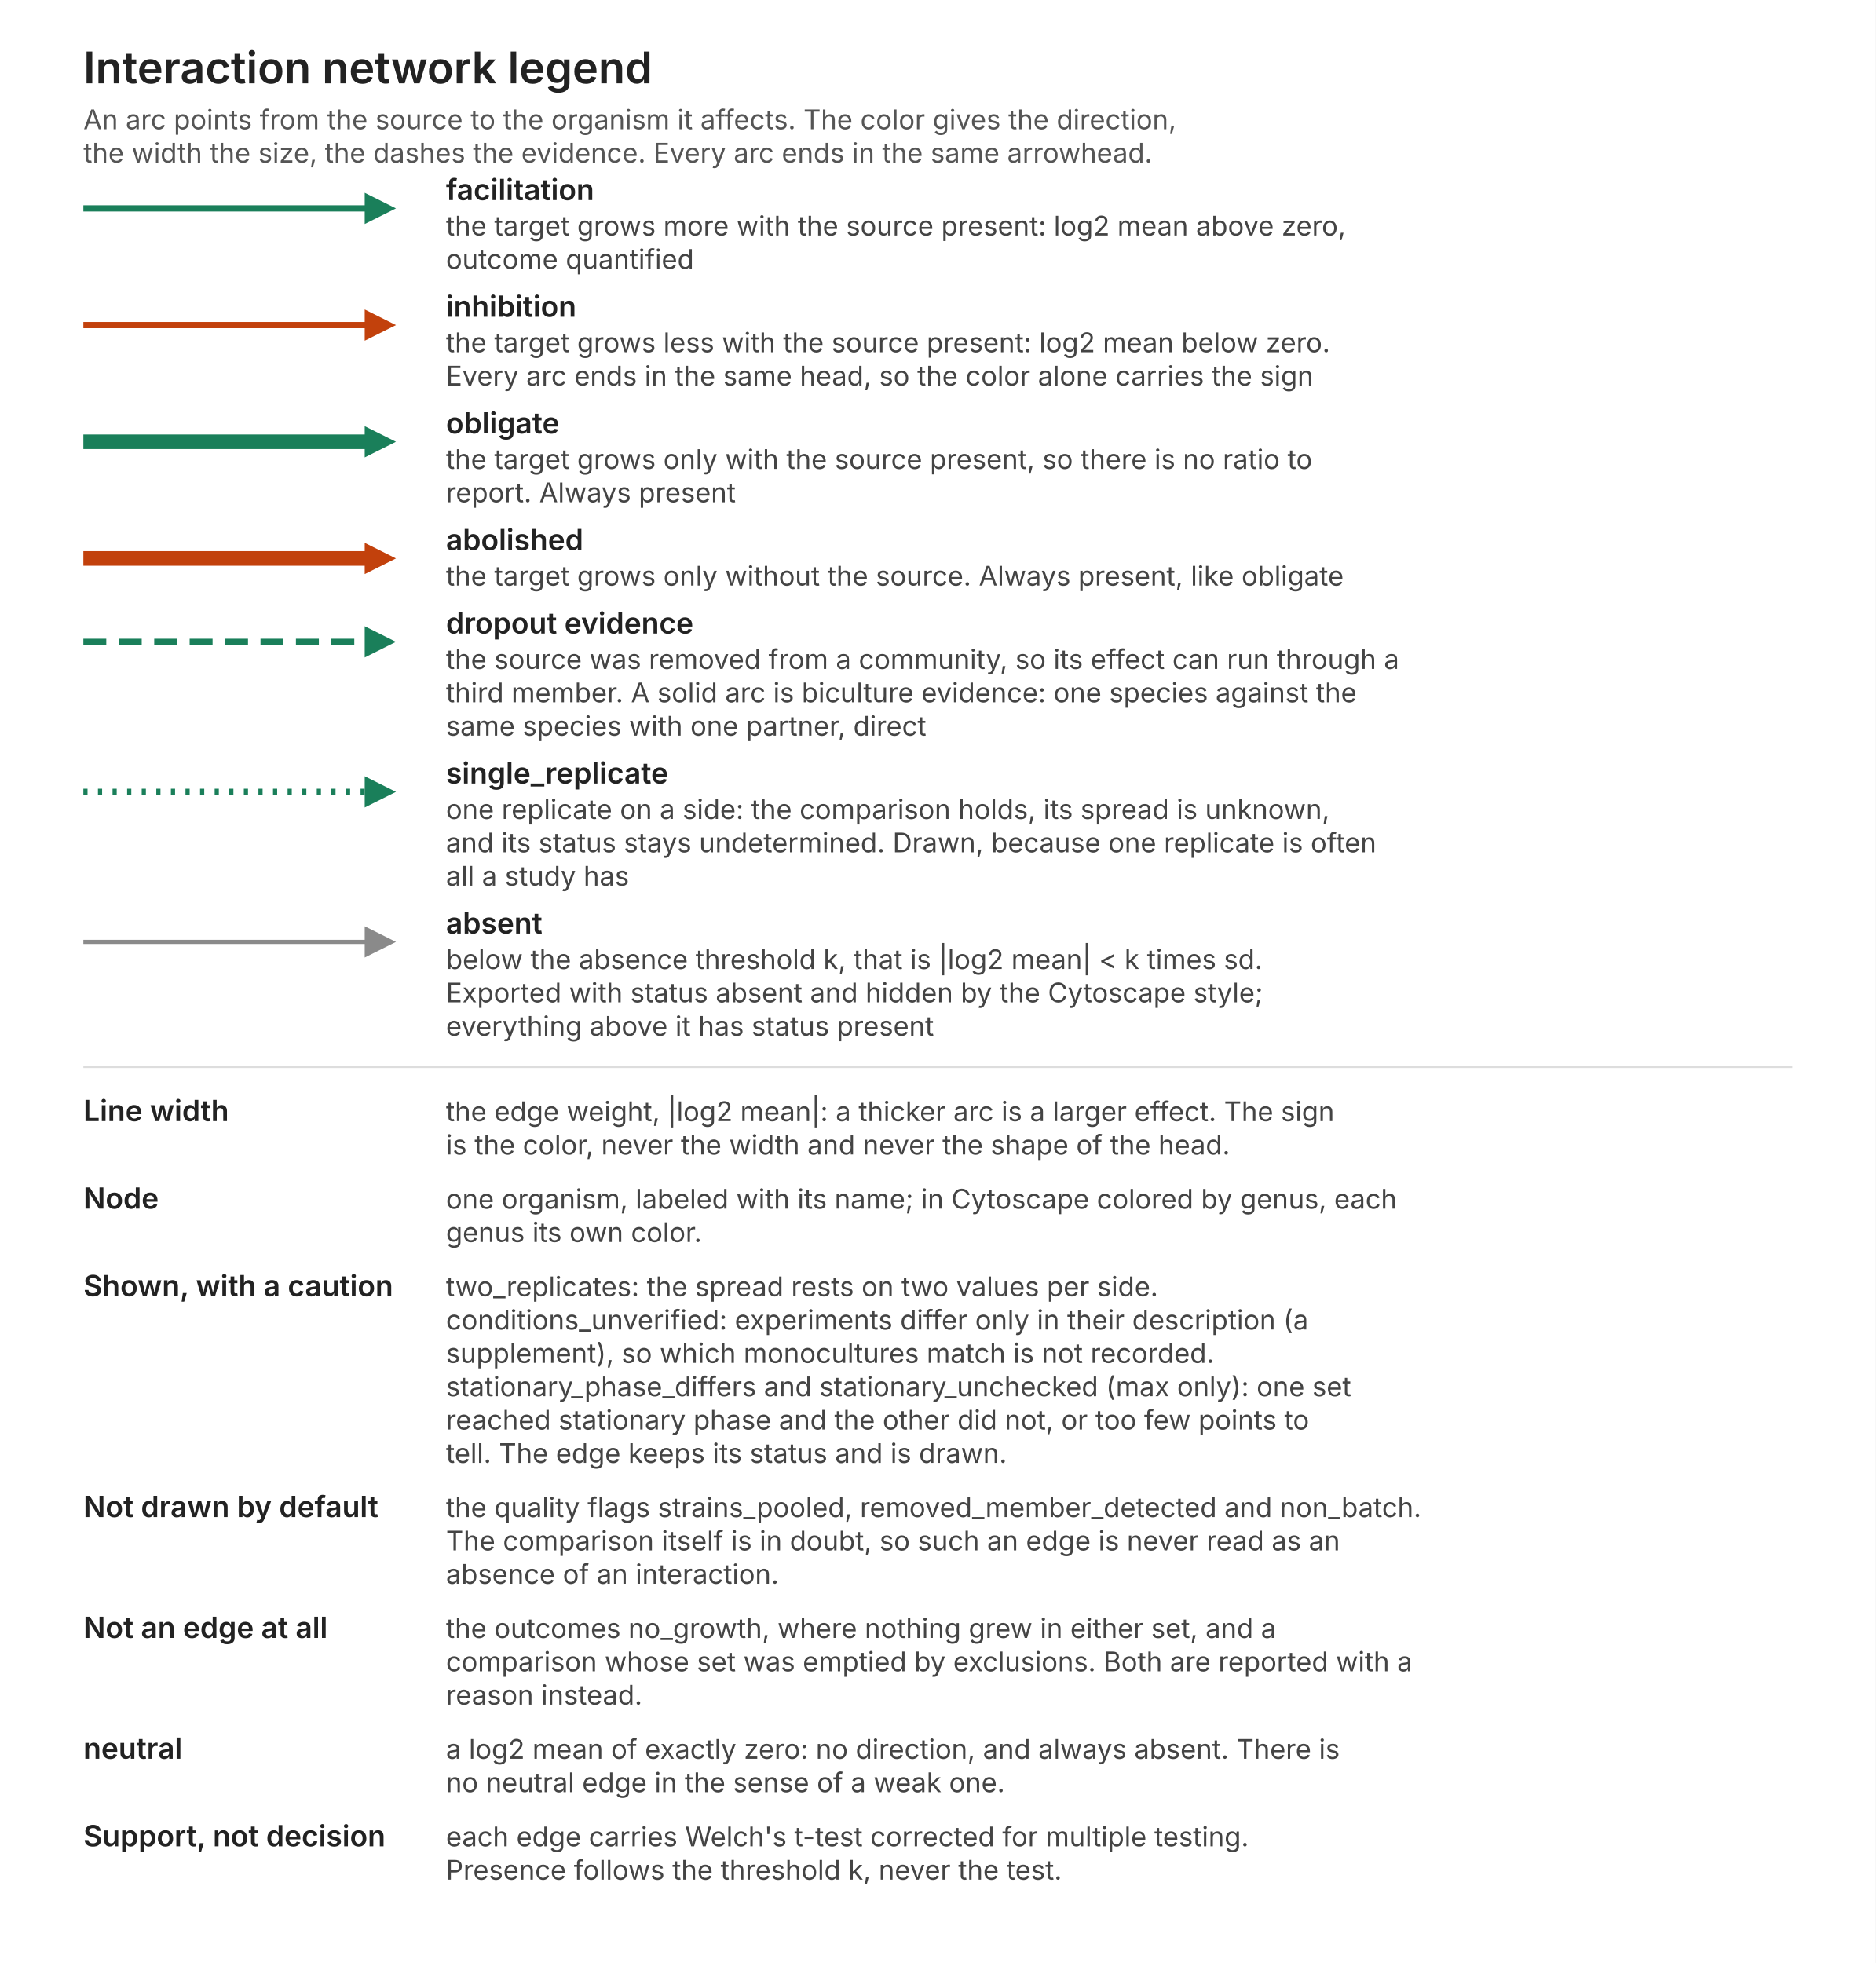
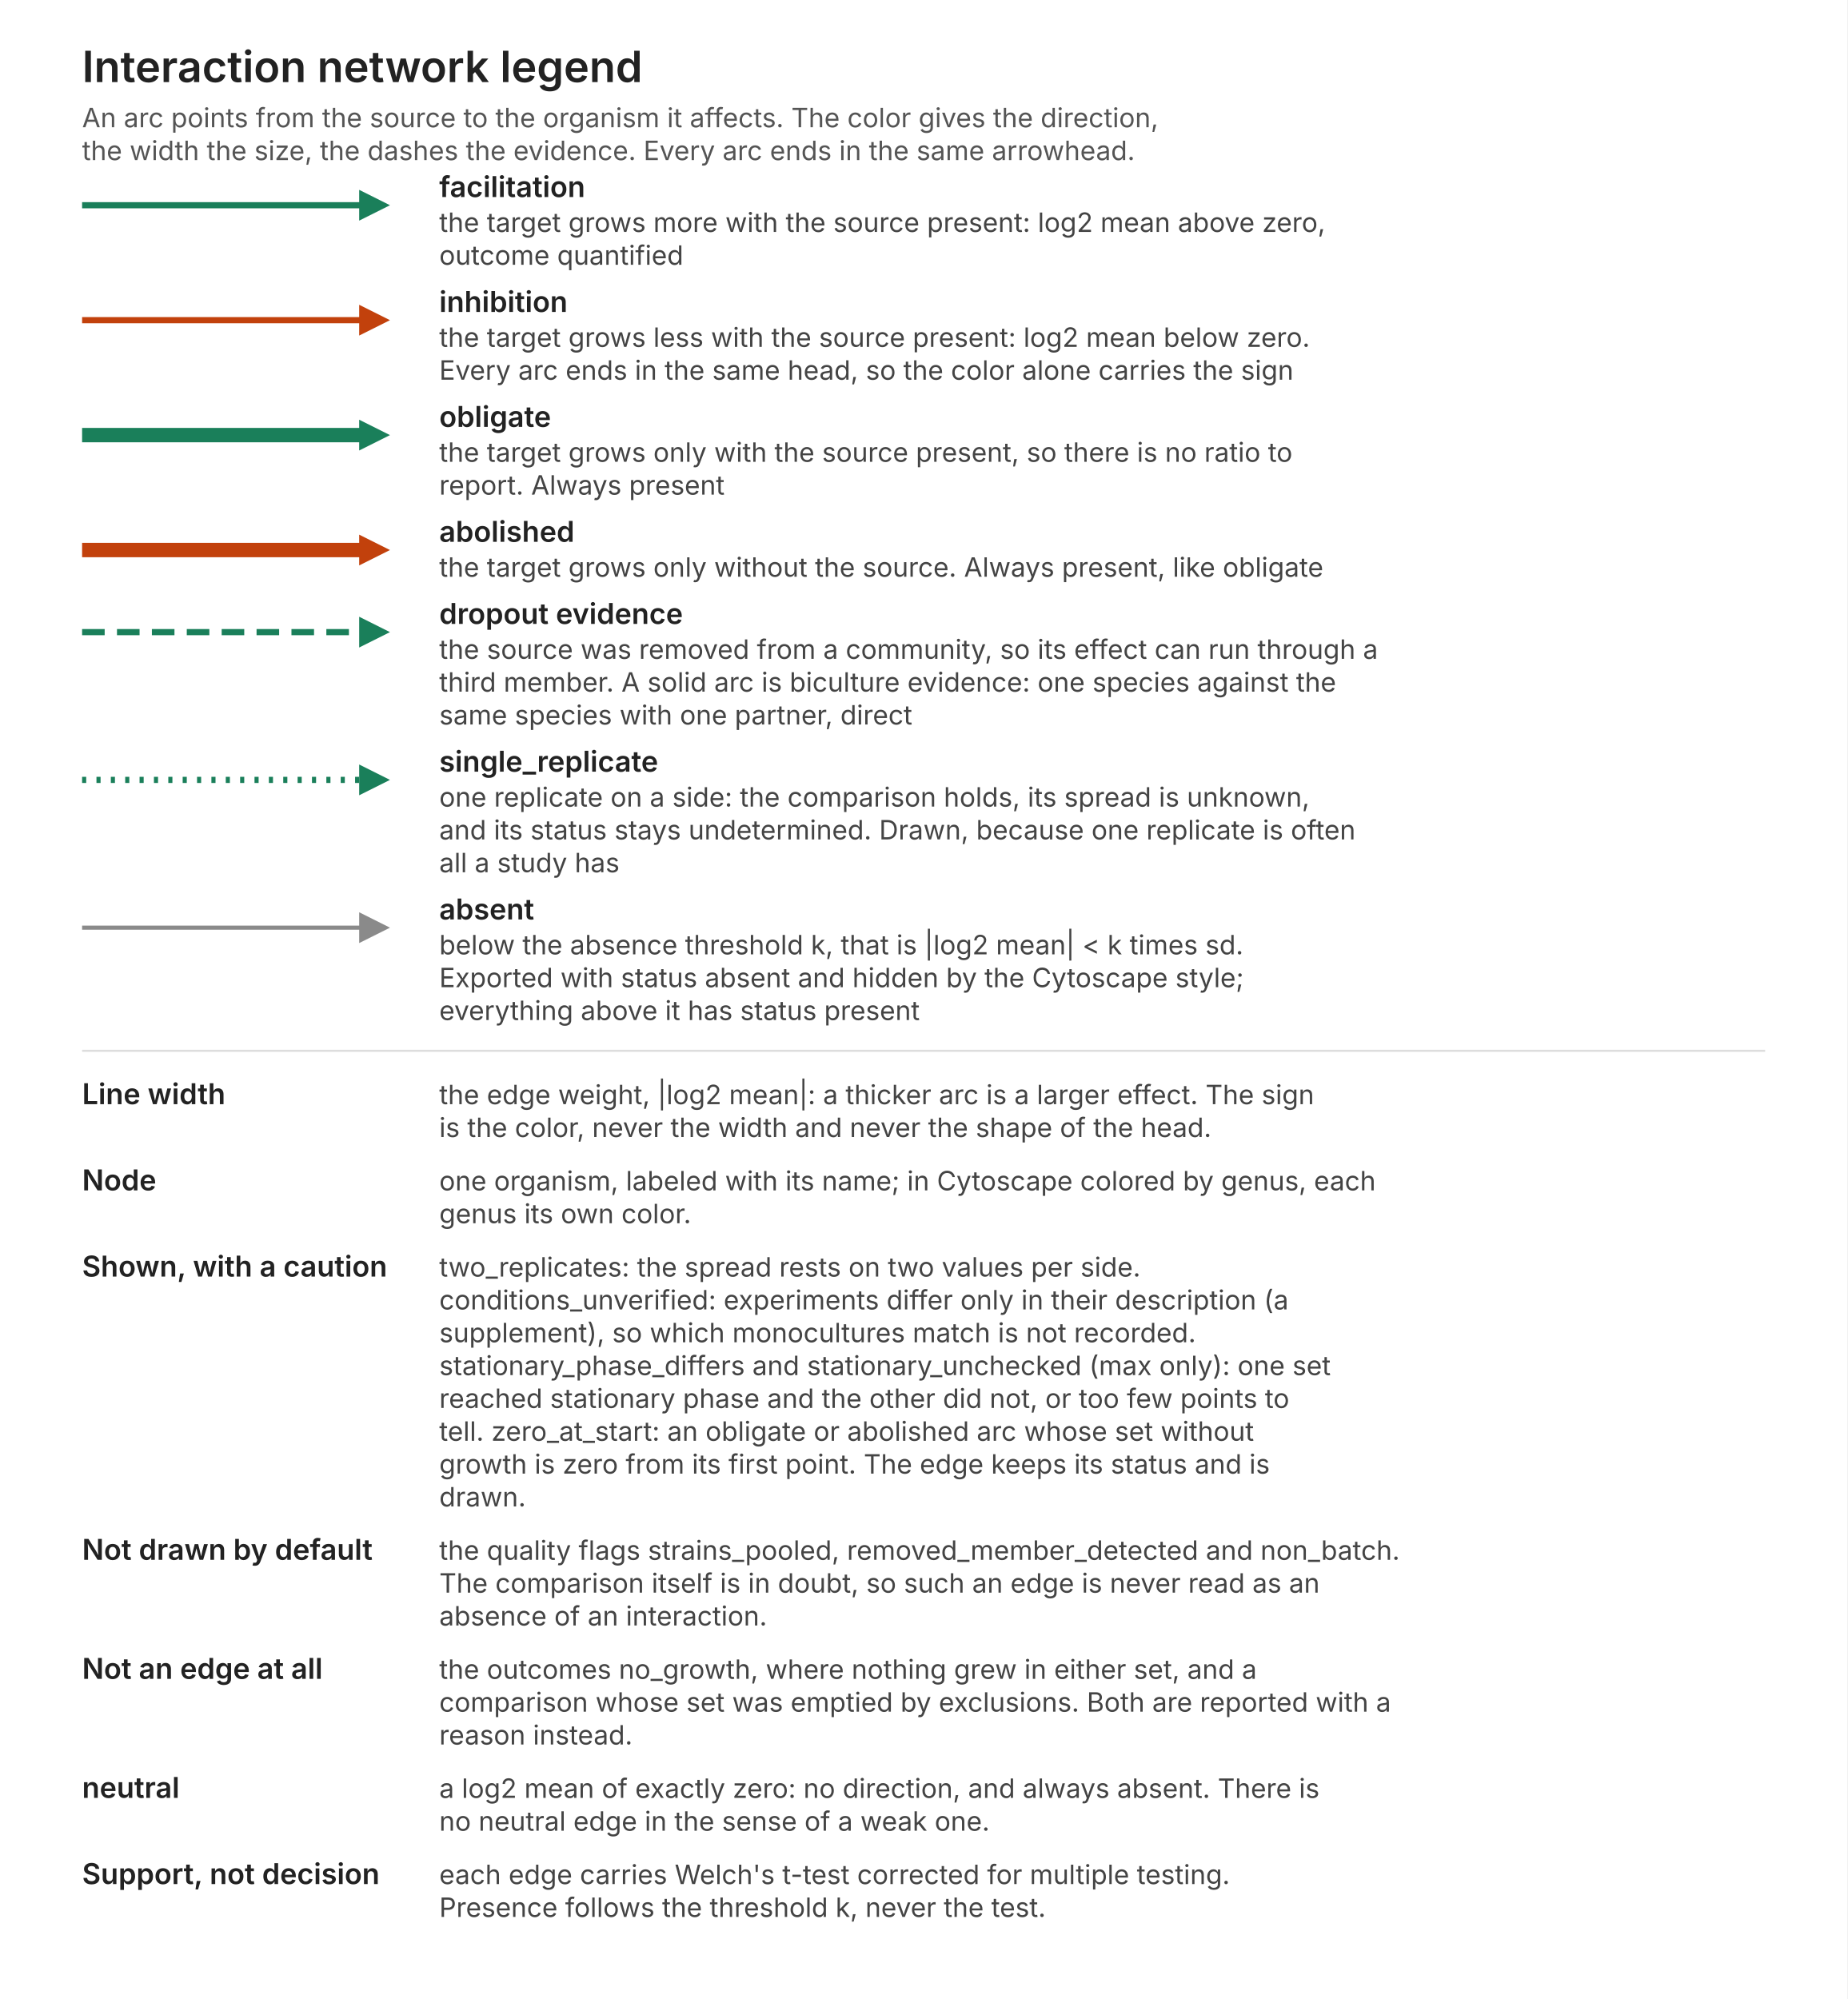
- <svg xmlns="http://www.w3.org/2000/svg" viewBox="0 0 900 942" width="900" height="942" role="img" aria-label="interaction network legend">
+ <svg xmlns="http://www.w3.org/2000/svg" viewBox="0 0 900 974" width="900" height="974" role="img" aria-label="interaction network legend">
  <style>text { font-family: system-ui, -apple-system, sans-serif; fill: #222222; }.title { font-size: 21px; font-weight: 600; }.subtitle { font-size: 13px; fill: #555555; }.label { font-size: 14px; font-weight: 600; }.meaning { font-size: 13px; fill: #444444; }</style>
-   <rect width="900" height="942" fill="#ffffff" />
+   <rect width="900" height="974" fill="#ffffff" />
  <text x="40" y="40" class="title">Interaction network legend</text>
  <text x="40" y="62" class="subtitle">An arc points from the source to the organism it affects. The color gives the direction,</text>
  <text x="40" y="78" class="subtitle">the width the size, the dashes the evidence. Every arc ends in the same arrowhead.</text>
  <line x1="40" y1="100" x2="176" y2="100" stroke="#1a7f5a" stroke-width="3" />
  <path d="M 190 100 l -15 -7.5 l 0 15 z" fill="#1a7f5a" />
  <text x="214" y="96" class="label">facilitation</text>
  <text x="214" y="113" class="meaning">the target grows more with the source present: log2 mean above zero,</text>
  <text x="214" y="129" class="meaning">outcome quantified</text>
  <line x1="40" y1="156" x2="176" y2="156" stroke="#c2410c" stroke-width="3" />
  <path d="M 190 156 l -15 -7.5 l 0 15 z" fill="#c2410c" />
  <text x="214" y="152" class="label">inhibition</text>
  <text x="214" y="169" class="meaning">the target grows less with the source present: log2 mean below zero.</text>
  <text x="214" y="185" class="meaning">Every arc ends in the same head, so the color alone carries the sign</text>
  <line x1="40" y1="212" x2="176" y2="212" stroke="#1a7f5a" stroke-width="7" />
  <path d="M 190 212 l -15 -7.5 l 0 15 z" fill="#1a7f5a" />
  <text x="214" y="208" class="label">obligate</text>
  <text x="214" y="225" class="meaning">the target grows only with the source present, so there is no ratio to</text>
  <text x="214" y="241" class="meaning">report. Always present</text>
  <line x1="40" y1="268" x2="176" y2="268" stroke="#c2410c" stroke-width="7" />
  <path d="M 190 268 l -15 -7.5 l 0 15 z" fill="#c2410c" />
  <text x="214" y="264" class="label">abolished</text>
  <text x="214" y="281" class="meaning">the target grows only without the source. Always present, like obligate</text>
  <line x1="40" y1="308" x2="176" y2="308" stroke="#1a7f5a" stroke-width="3" stroke-dasharray="11 6" />
  <path d="M 190 308 l -15 -7.5 l 0 15 z" fill="#1a7f5a" />
  <text x="214" y="304" class="label">dropout evidence</text>
  <text x="214" y="321" class="meaning">the source was removed from a community, so its effect can run through a</text>
  <text x="214" y="337" class="meaning">third member. A solid arc is biculture evidence: one species against the</text>
  <text x="214" y="353" class="meaning">same species with one partner, direct</text>
  <line x1="40" y1="380" x2="176" y2="380" stroke="#1a7f5a" stroke-width="3" stroke-dasharray="2 5" />
  <path d="M 190 380 l -15 -7.5 l 0 15 z" fill="#1a7f5a" />
  <text x="214" y="376" class="label">single_replicate</text>
  <text x="214" y="393" class="meaning">one replicate on a side: the comparison holds, its spread is unknown,</text>
  <text x="214" y="409" class="meaning">and its status stays undetermined. Drawn, because one replicate is often</text>
  <text x="214" y="425" class="meaning">all a study has</text>
  <line x1="40" y1="452" x2="176" y2="452" stroke="#8a8a8a" stroke-width="2" />
  <path d="M 190 452 l -15 -7.5 l 0 15 z" fill="#8a8a8a" />
  <text x="214" y="448" class="label">absent</text>
  <text x="214" y="465" class="meaning">below the absence threshold k, that is |log2 mean| &lt; k times sd.</text>
  <text x="214" y="481" class="meaning">Exported with status absent and hidden by the Cytoscape style;</text>
  <text x="214" y="497" class="meaning">everything above it has status present</text>
  <line x1="40" y1="512" x2="860" y2="512" stroke="#dddddd" />
  <text x="40" y="538" class="label">Line width</text>
  <text x="214" y="538" class="meaning">the edge weight, |log2 mean|: a thicker arc is a larger effect. The sign</text>
  <text x="214" y="554" class="meaning">is the color, never the width and never the shape of the head.</text>
  <text x="40" y="580" class="label">Node</text>
  <text x="214" y="580" class="meaning">one organism, labeled with its name; in Cytoscape colored by genus, each</text>
  <text x="214" y="596" class="meaning">genus its own color.</text>
  <text x="40" y="622" class="label">Shown, with a caution</text>
  <text x="214" y="622" class="meaning">two_replicates: the spread rests on two values per side.</text>
  <text x="214" y="638" class="meaning">conditions_unverified: experiments differ only in their description (a</text>
  <text x="214" y="654" class="meaning">supplement), so which monocultures match is not recorded.</text>
  <text x="214" y="670" class="meaning">stationary_phase_differs and stationary_unchecked (max only): one set</text>
  <text x="214" y="686" class="meaning">reached stationary phase and the other did not, or too few points to</text>
-   <text x="214" y="702" class="meaning">tell. The edge keeps its status and is drawn.</text>
-   <text x="40" y="728" class="label">Not drawn by default</text>
-   <text x="214" y="728" class="meaning">the quality flags strains_pooled, removed_member_detected and non_batch.</text>
-   <text x="214" y="744" class="meaning">The comparison itself is in doubt, so such an edge is never read as an</text>
-   <text x="214" y="760" class="meaning">absence of an interaction.</text>
-   <text x="40" y="786" class="label">Not an edge at all</text>
-   <text x="214" y="786" class="meaning">the outcomes no_growth, where nothing grew in either set, and a</text>
-   <text x="214" y="802" class="meaning">comparison whose set was emptied by exclusions. Both are reported with a</text>
-   <text x="214" y="818" class="meaning">reason instead.</text>
-   <text x="40" y="844" class="label">neutral</text>
-   <text x="214" y="844" class="meaning">a log2 mean of exactly zero: no direction, and always absent. There is</text>
-   <text x="214" y="860" class="meaning">no neutral edge in the sense of a weak one.</text>
-   <text x="40" y="886" class="label">Support, not decision</text>
-   <text x="214" y="886" class="meaning">each edge carries Welch's t-test corrected for multiple testing.</text>
-   <text x="214" y="902" class="meaning">Presence follows the threshold k, never the test.</text>
+   <text x="214" y="702" class="meaning">tell. zero_at_start: an obligate or abolished arc whose set without</text>
+   <text x="214" y="718" class="meaning">growth is zero from its first point. The edge keeps its status and is</text>
+   <text x="214" y="734" class="meaning">drawn.</text>
+   <text x="40" y="760" class="label">Not drawn by default</text>
+   <text x="214" y="760" class="meaning">the quality flags strains_pooled, removed_member_detected and non_batch.</text>
+   <text x="214" y="776" class="meaning">The comparison itself is in doubt, so such an edge is never read as an</text>
+   <text x="214" y="792" class="meaning">absence of an interaction.</text>
+   <text x="40" y="818" class="label">Not an edge at all</text>
+   <text x="214" y="818" class="meaning">the outcomes no_growth, where nothing grew in either set, and a</text>
+   <text x="214" y="834" class="meaning">comparison whose set was emptied by exclusions. Both are reported with a</text>
+   <text x="214" y="850" class="meaning">reason instead.</text>
+   <text x="40" y="876" class="label">neutral</text>
+   <text x="214" y="876" class="meaning">a log2 mean of exactly zero: no direction, and always absent. There is</text>
+   <text x="214" y="892" class="meaning">no neutral edge in the sense of a weak one.</text>
+   <text x="40" y="918" class="label">Support, not decision</text>
+   <text x="214" y="918" class="meaning">each edge carries Welch's t-test corrected for multiple testing.</text>
+   <text x="214" y="934" class="meaning">Presence follows the threshold k, never the test.</text>
</svg>
